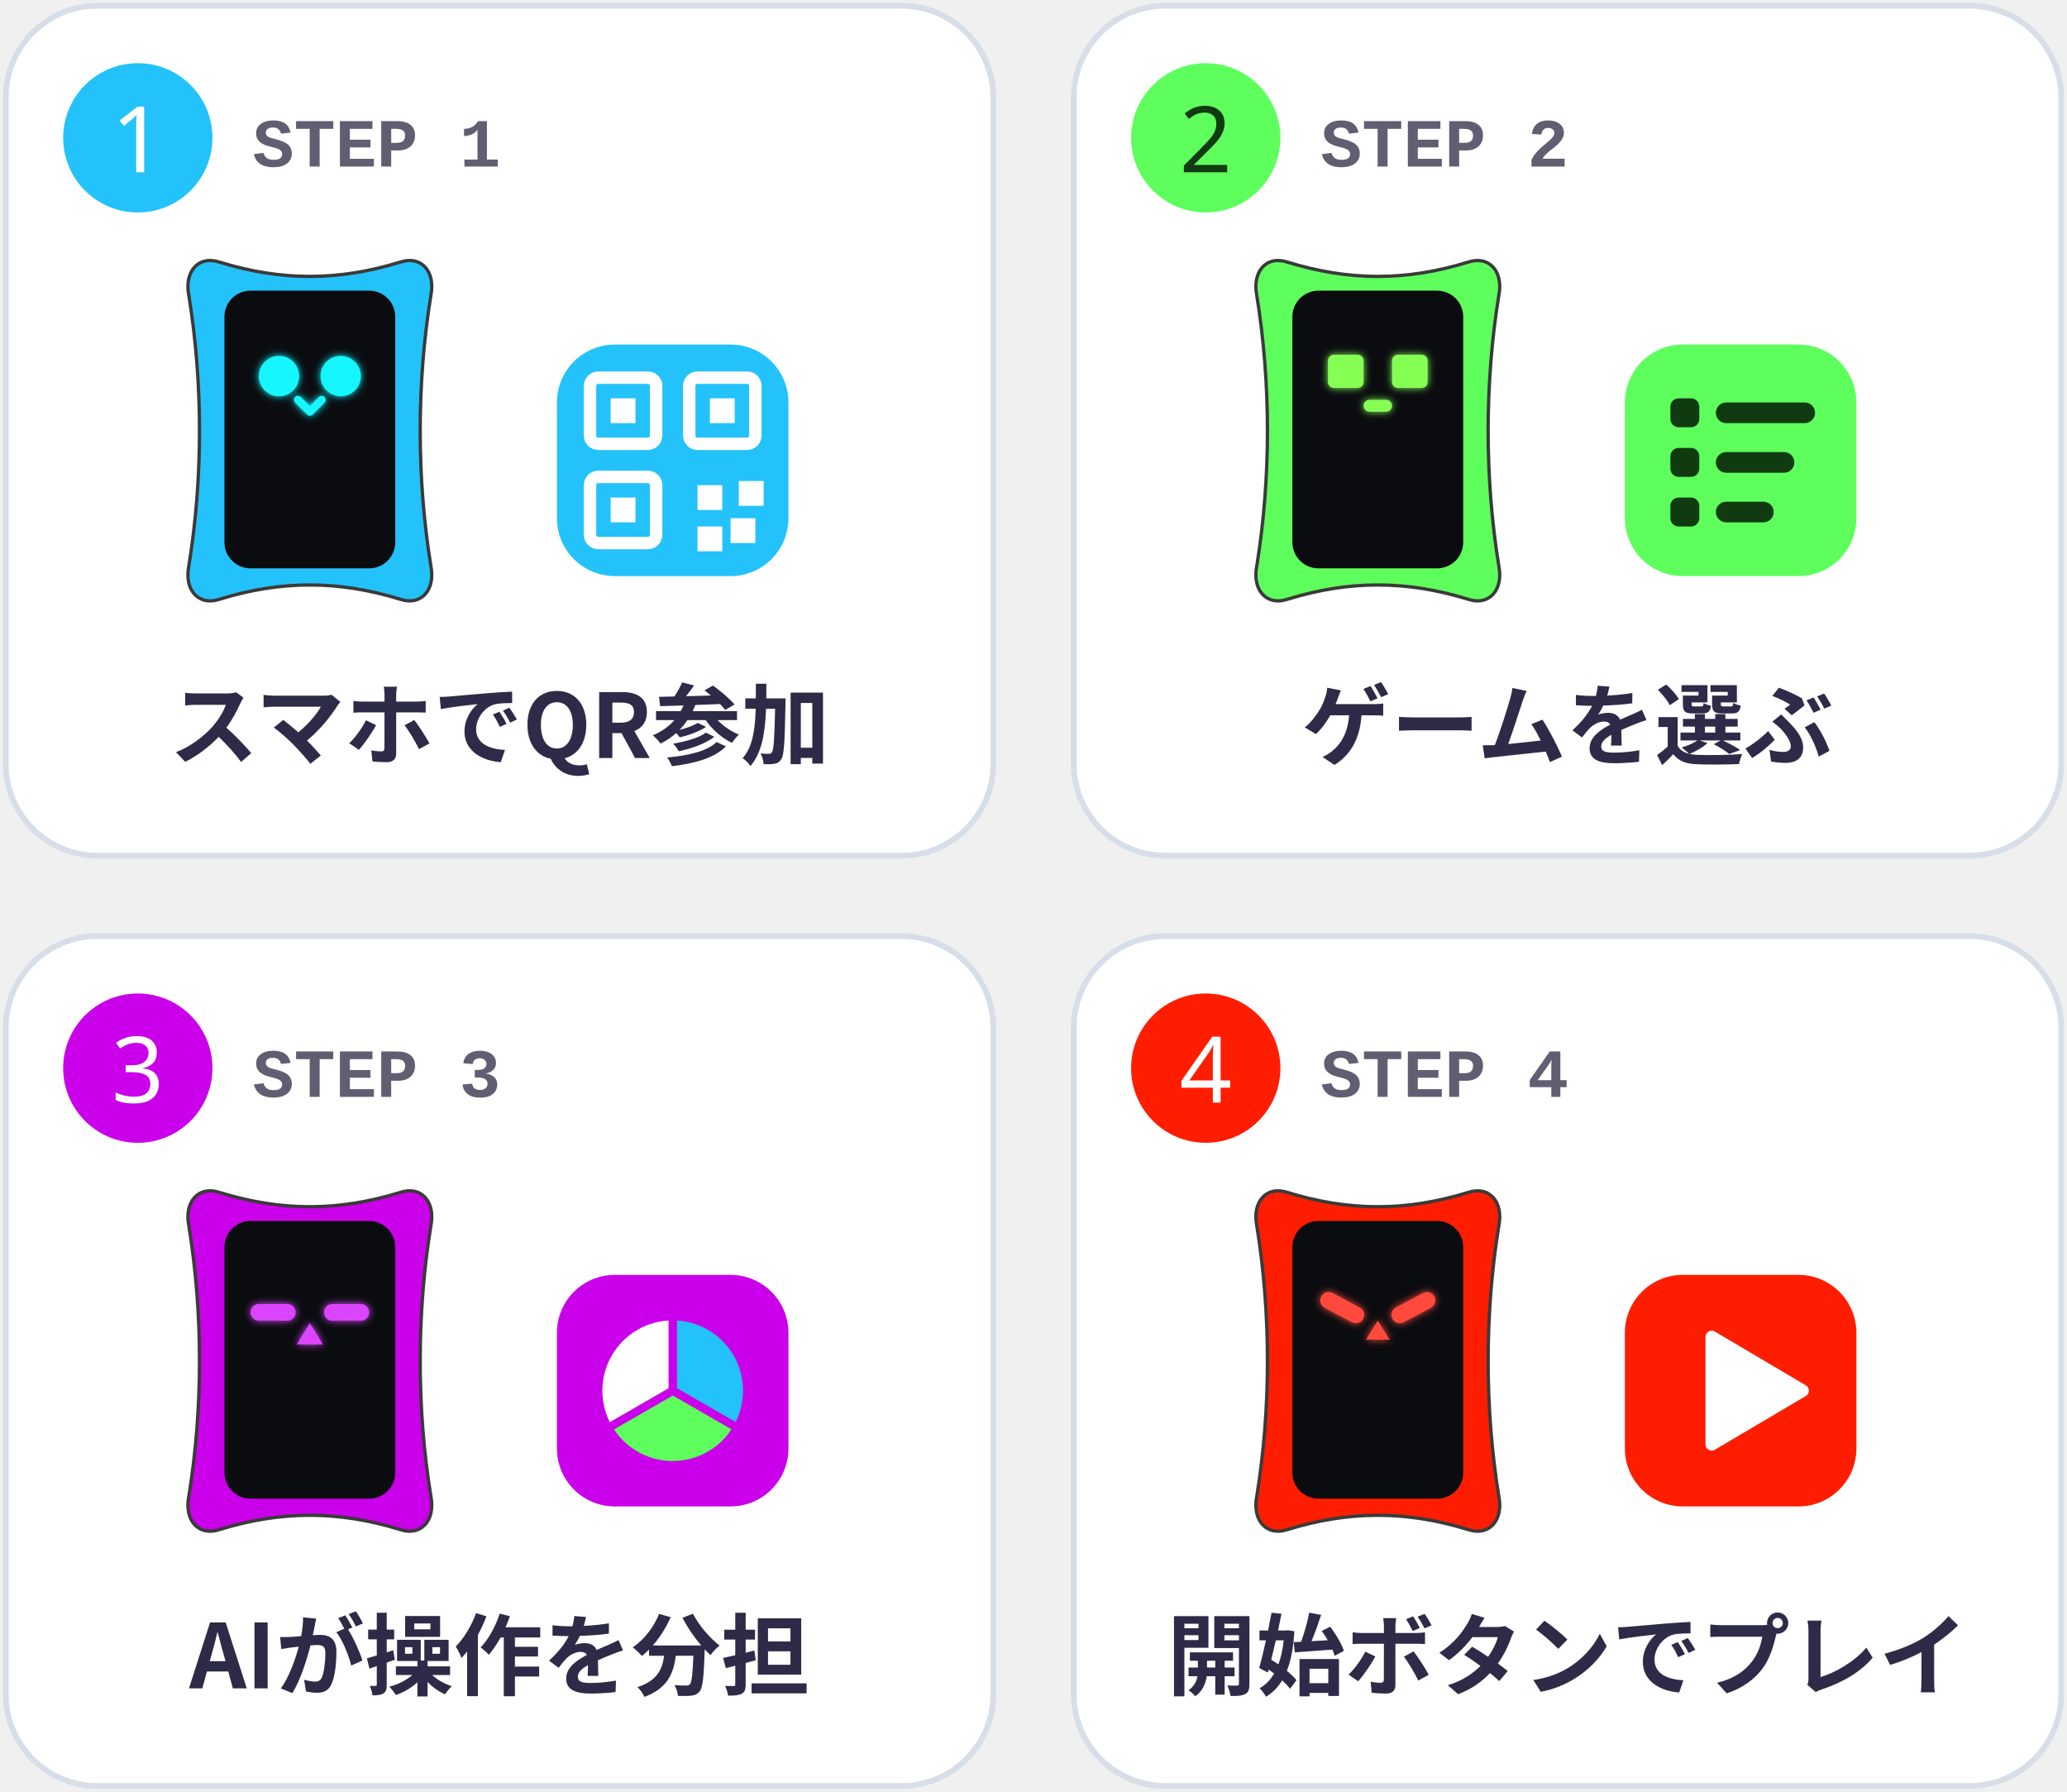
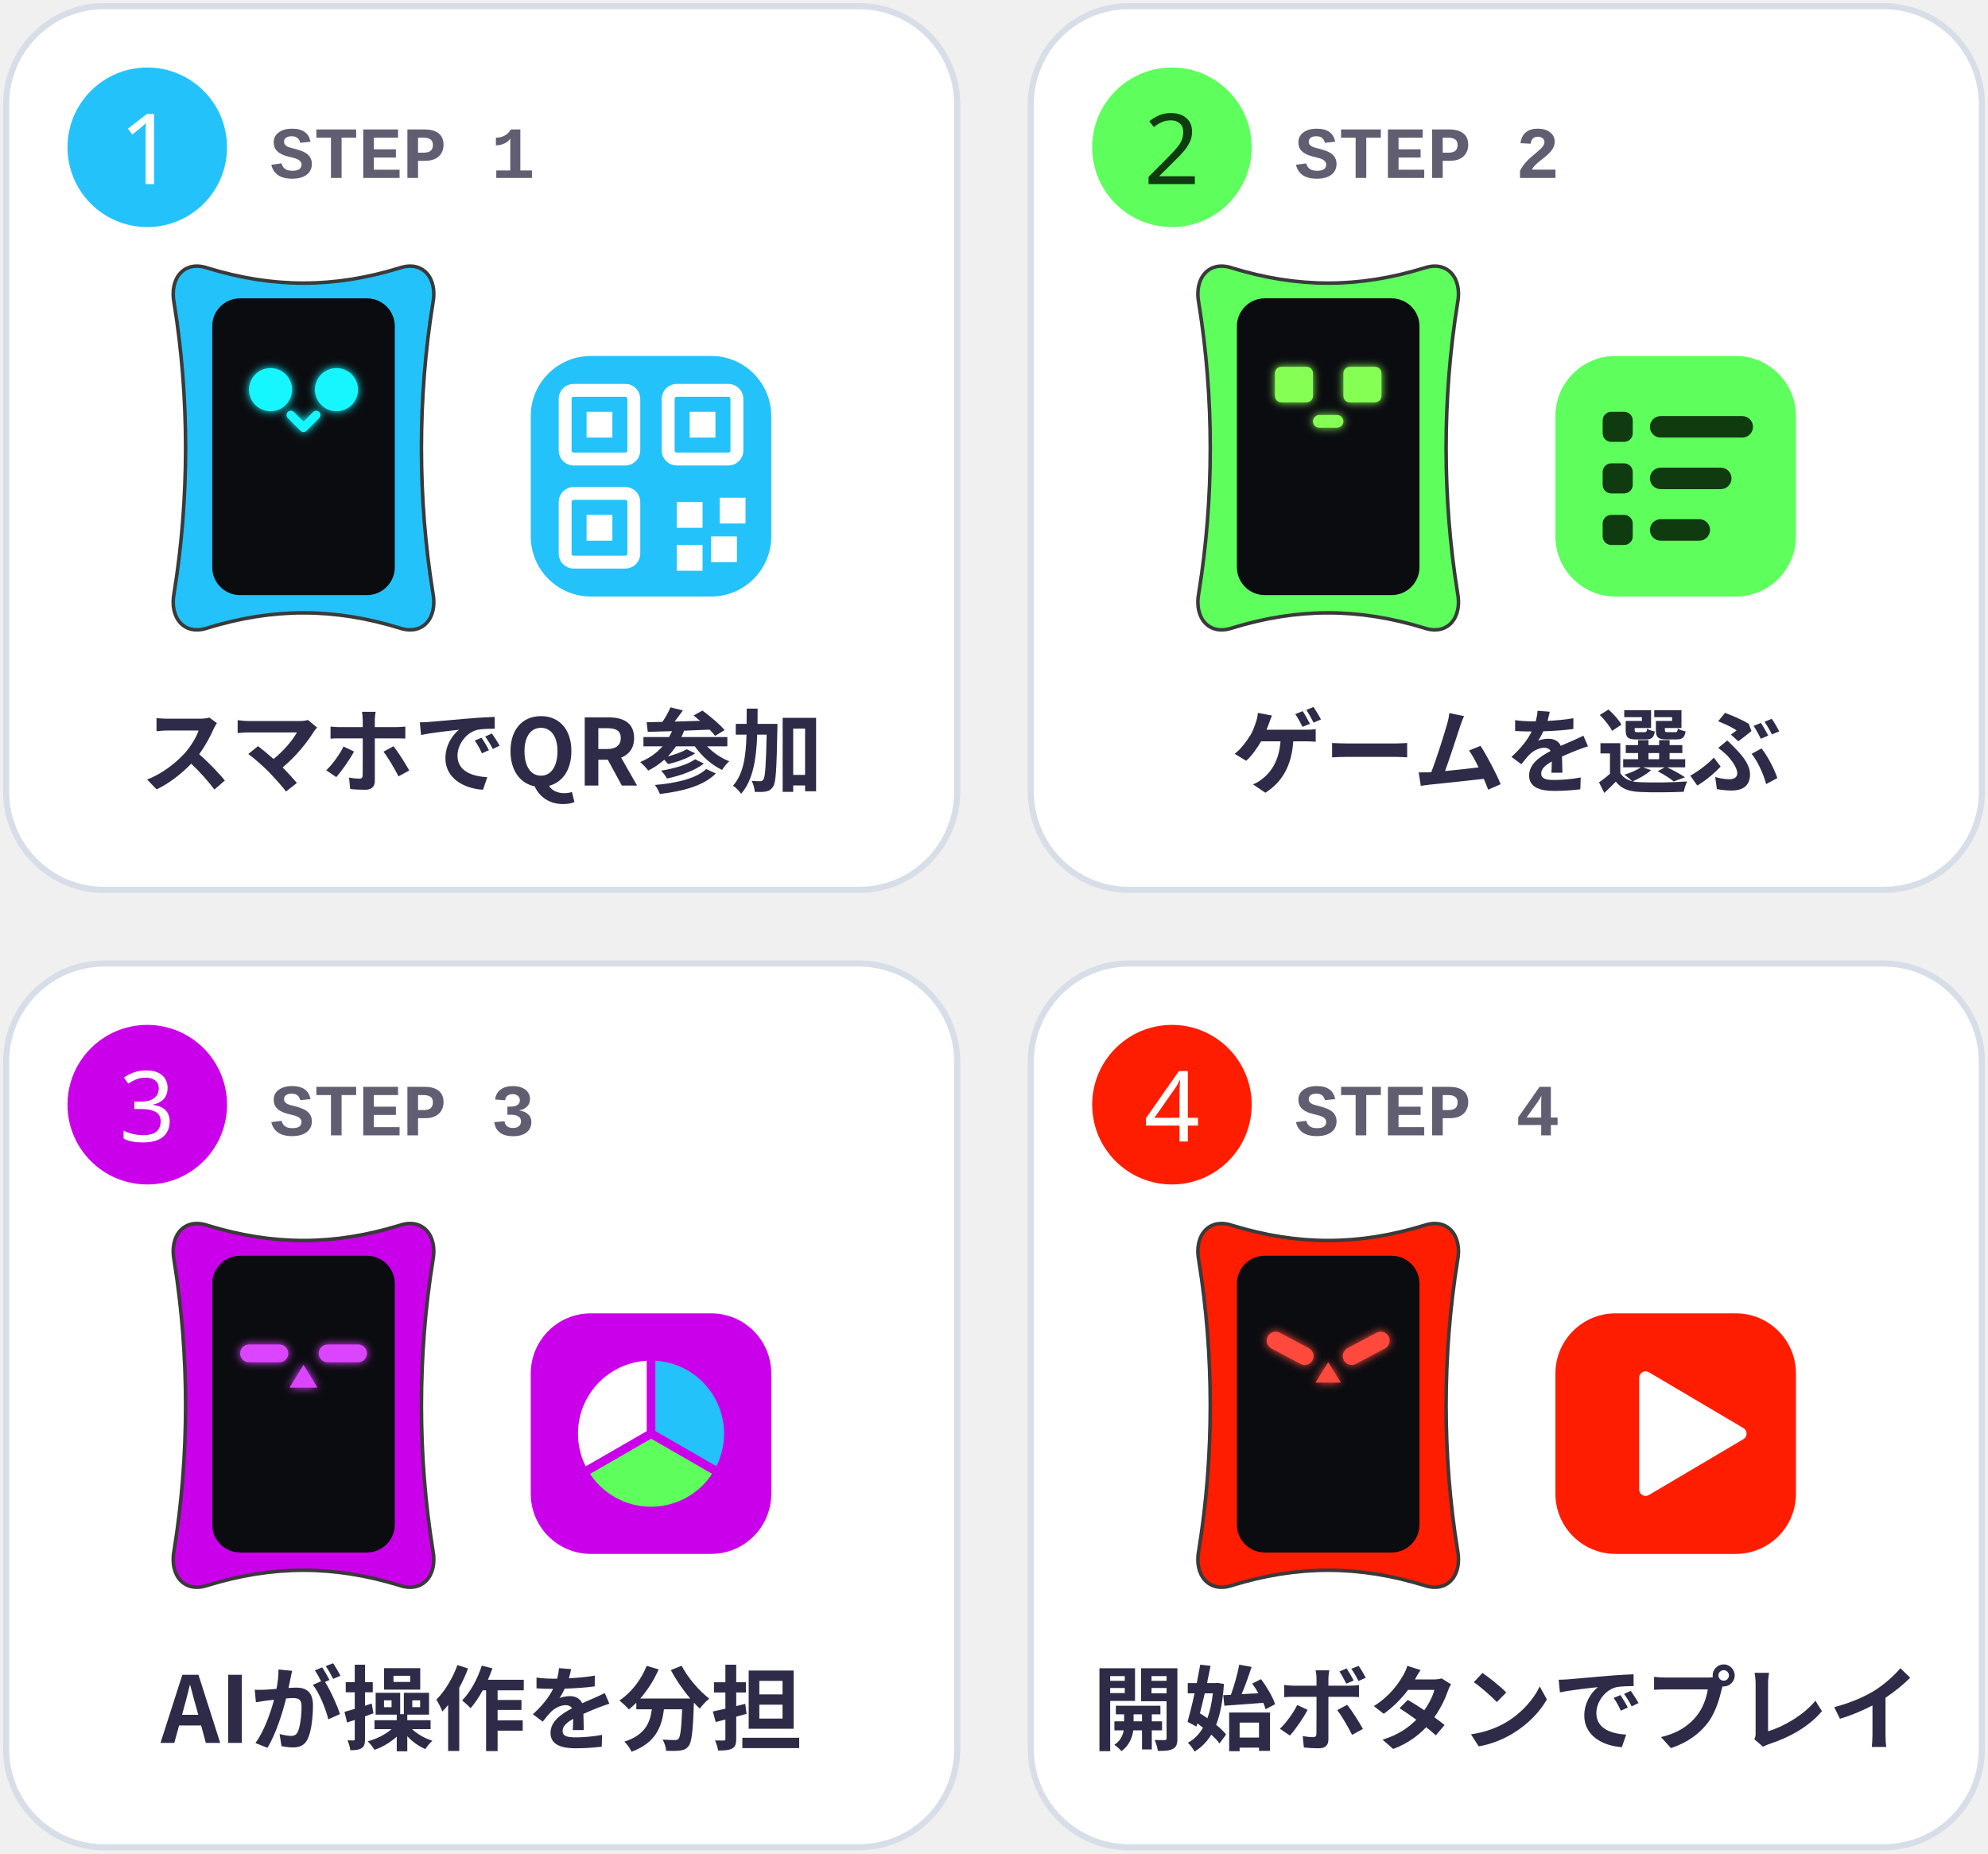
- <svg xmlns="http://www.w3.org/2000/svg" viewBox="0 0 360 312" width="360" height="312" role="img">
+ <svg xmlns="http://www.w3.org/2000/svg" viewBox="0 0 324 302" width="324" height="302" role="img">
  <defs>
    <filter id="glow" x="-30%" y="-30%" width="160%" height="160%">
      <feGaussianBlur stdDeviation="1.6" result="b" />
      <feMerge>
        <feMergeNode in="b" />
        <feMergeNode in="SourceGraphic" />
      </feMerge>
    </filter>
    <linearGradient id="brand" x1="0" y1="0" x2="1" y2="0">
      <stop offset="0" stop-color="#C03BFF" />
      <stop offset=".55" stop-color="#6F86FF" />
      <stop offset="1" stop-color="#22C4FA" />
    </linearGradient>
    <linearGradient id="bg" x1="0" y1="0" x2="1" y2="1">
      <stop offset="0" stop-color="#E8FAFF" />
      <stop offset="1" stop-color="#FFF5DC" />
    </linearGradient>
    <style>
.jp{font-family:'Hiragino Sans','Hiragino Kaku Gothic ProN','Yu Gothic UI','Yu Gothic','Meiryo','Noto Sans JP','Noto Sans CJK JP',sans-serif}
.disp{font-family:Impact,Haettenschweiler,'Anton','Arial Narrow Bold','Arial Black',sans-serif}
.gh{font-family:-apple-system,BlinkMacSystemFont,'Segoe UI','Noto Sans',Helvetica,Arial,sans-serif}
.rnd{font-family:RcRounded,'Hiragino Maru Gothic ProN','Yu Gothic UI','Noto Sans JP',sans-serif}
.hand{font-family:RcHand,'Hiragino Maru Gothic ProN','Yu Gothic UI','Noto Sans JP',sans-serif}
.mono{font-family:ui-monospace,SFMono-Regular,'Cascadia Mono',Consolas,'Liberation Mono',monospace}

@keyframes bob{0%,100%{transform:translateY(0)}50%{transform:translateY(-5px)}}
@keyframes blink{0%,90%,100%{transform:scaleY(1)}94%{transform:scaleY(.12)}}
@keyframes flow{to{stroke-dashoffset:-28}}
@keyframes pulse{0%,100%{opacity:.55}50%{opacity:1}}
.bob{animation:bob 2.6s ease-in-out infinite}
.eyes{transform-box:fill-box;transform-origin:center;animation:blink 4.8s infinite}
.flow{stroke-dasharray:6 8;animation:flow 1.1s linear infinite}
.pulse{animation:pulse 2.4s ease-in-out infinite}
@media (prefers-reduced-motion:reduce){.bob,.eyes,.flow,.pulse{animation:none}}
</style>
  </defs>
-   <rect x="1" y="1" width="172" height="148" rx="16" fill="#FFFFFF" stroke="#D8DEE8" />
-   <circle cx="24" cy="24" r="13" fill="#24C2FA" />
-   <text x="24" y="30" class="disp" font-size="16" font-weight="400" fill="#FFFFFF" text-anchor="middle">1</text>
-   <text x="44" y="29" class="mono" font-size="12" font-weight="700" fill="#625E72" text-anchor="start">STEP 1</text>
-   <g transform="translate(33.3 44.0) scale(0.4133)">
+   <rect x="1.0" y="1" width="155.0" height="144" rx="16" fill="#FFFFFF" stroke="#D8DEE8" />
+   <circle cx="24.0" cy="24" r="13" fill="#24C2FA" />
+   <text x="24.0" y="30" class="disp" font-size="16" font-weight="400" fill="#FFFFFF" text-anchor="middle">1</text>
+   <text x="44.0" y="29" class="mono" font-size="12" font-weight="700" fill="#625E72" text-anchor="start">STEP 1</text>
+   <g transform="translate(28.8 42.0) scale(0.4133)">
    <g class="bob" style="animation-delay:0.00s">
      <path d="M12 4C38 12 62 12 88 4C97 1 103 8 101 18C95 55 95 95 101 132C103 142 97 149 88 146C62 138 38 138 12 146C3 149-3 142-1 132C5 95 5 55-1 18C-3 8 3 1 12 4Z" fill="#24C2FA" stroke="#3A3A3A" stroke-width="1.4" />
      <rect x="14" y="16" width="72" height="117" rx="11" fill="#0B0C10" />
      <g filter="url(#glow)" transform="translate(0 6)">
        <g class="eyes" style="animation-delay:0.00s">
          <circle cx="37" cy="46" r="8.5" fill="#19F6FF" />
          <circle cx="63" cy="46" r="8.5" fill="#19F6FF" />
        </g>
        <path d="M45 56l5 5 5-5" fill="none" stroke="#19F6FF" stroke-width="3.4" stroke-linecap="round" stroke-linejoin="round" />
      </g>
    </g>
  </g>
-   <g transform="translate(97.0 60) scale(.72)">
+   <g transform="translate(86.5 58) scale(.7)">
    <rect x="0" y="0" width="56" height="56" rx="14" fill="#24C2FA" />
    <rect x="8" y="8" width="16" height="16" rx="2" fill="none" stroke="#FFFFFF" stroke-width="3" />
    <rect x="13" y="13" width="6" height="6" fill="#FFFFFF" />
    <rect x="32" y="8" width="16" height="16" rx="2" fill="none" stroke="#FFFFFF" stroke-width="3" />
    <rect x="37" y="13" width="6" height="6" fill="#FFFFFF" />
    <rect x="8" y="32" width="16" height="16" rx="2" fill="none" stroke="#FFFFFF" stroke-width="3" />
    <rect x="13" y="37" width="6" height="6" fill="#FFFFFF" />
    <rect x="34" y="34" width="6" height="6" fill="#FFFFFF" />
    <rect x="42" y="42" width="6" height="6" fill="#FFFFFF" />
    <rect x="34" y="44" width="6" height="6" fill="#FFFFFF" />
    <rect x="44" y="33" width="6" height="6" fill="#FFFFFF" />
  </g>
-   <text x="87.0" y="132" class="jp" font-size="15.5" font-weight="900" fill="#2E2B48" text-anchor="middle">スマホでQR参加</text>
-   <rect x="187" y="1" width="172" height="148" rx="16" fill="#FFFFFF" stroke="#D8DEE8" />
-   <circle cx="210" cy="24" r="13" fill="#5EFF5D" />
-   <text x="210" y="30" class="disp" font-size="16" font-weight="400" fill="#103B10" text-anchor="middle">2</text>
-   <text x="230" y="29" class="mono" font-size="12" font-weight="700" fill="#625E72" text-anchor="start">STEP 2</text>
-   <g transform="translate(219.3 44.0) scale(0.4133)">
+   <text x="78.5" y="128" class="jp" font-size="15" font-weight="900" fill="#2E2B48" text-anchor="middle">スマホでQR参加</text>
+   <rect x="168.0" y="1" width="155.0" height="144" rx="16" fill="#FFFFFF" stroke="#D8DEE8" />
+   <circle cx="191.0" cy="24" r="13" fill="#5EFF5D" />
+   <text x="191.0" y="30" class="disp" font-size="16" font-weight="400" fill="#103B10" text-anchor="middle">2</text>
+   <text x="211.0" y="29" class="mono" font-size="12" font-weight="700" fill="#625E72" text-anchor="start">STEP 2</text>
+   <g transform="translate(195.8 42.0) scale(0.4133)">
    <g class="bob" style="animation-delay:0.40s">
      <path d="M12 4C38 12 62 12 88 4C97 1 103 8 101 18C95 55 95 95 101 132C103 142 97 149 88 146C62 138 38 138 12 146C3 149-3 142-1 132C5 95 5 55-1 18C-3 8 3 1 12 4Z" fill="#5EFF5D" stroke="#3A3A3A" stroke-width="1.4" />
      <rect x="14" y="16" width="72" height="117" rx="11" fill="#0B0C10" />
      <g filter="url(#glow)" transform="translate(0 6)">
        <g class="eyes" style="animation-delay:0.68s">
          <rect x="29" y="37" width="15" height="14" rx="2.5" fill="#86FF55" />
          <rect x="56" y="37" width="15" height="14" rx="2.5" fill="#86FF55" />
        </g>
        <rect x="44" y="56" width="12" height="5" rx="2.5" fill="#86FF55" />
      </g>
    </g>
  </g>
-   <g transform="translate(283.0 60) scale(.72)">
+   <g transform="translate(253.5 58) scale(.7)">
    <rect x="0" y="0" width="56" height="56" rx="14" fill="#5EFF5D" />
    <rect x="11" y="13" width="7" height="7" rx="2" fill="#103B10" />
    <rect x="22" y="14" width="24" height="5" rx="2.5" fill="#103B10" />
    <rect x="11" y="25" width="7" height="7" rx="2" fill="#103B10" />
    <rect x="22" y="26" width="19" height="5" rx="2.5" fill="#103B10" />
    <rect x="11" y="37" width="7" height="7" rx="2" fill="#103B10" />
    <rect x="22" y="38" width="14" height="5" rx="2.5" fill="#103B10" />
  </g>
-   <text x="273.0" y="132" class="jp" font-size="15.5" font-weight="900" fill="#2E2B48" text-anchor="middle">ゲームを選ぶ</text>
-   <rect x="1" y="163" width="172" height="148" rx="16" fill="#FFFFFF" stroke="#D8DEE8" />
-   <circle cx="24" cy="186" r="13" fill="#CB00EA" />
-   <text x="24" y="192" class="disp" font-size="16" font-weight="400" fill="#FFFFFF" text-anchor="middle">3</text>
-   <text x="44" y="191" class="mono" font-size="12" font-weight="700" fill="#625E72" text-anchor="start">STEP 3</text>
-   <g transform="translate(33.3 206.0) scale(0.4133)">
+   <text x="245.5" y="128" class="jp" font-size="15" font-weight="900" fill="#2E2B48" text-anchor="middle">ゲームを選ぶ</text>
+   <rect x="1.0" y="157" width="155.0" height="144" rx="16" fill="#FFFFFF" stroke="#D8DEE8" />
+   <circle cx="24.0" cy="180" r="13" fill="#CB00EA" />
+   <text x="24.0" y="186" class="disp" font-size="16" font-weight="400" fill="#FFFFFF" text-anchor="middle">3</text>
+   <text x="44.0" y="185" class="mono" font-size="12" font-weight="700" fill="#625E72" text-anchor="start">STEP 3</text>
+   <g transform="translate(28.8 198.0) scale(0.4133)">
    <g class="bob" style="animation-delay:0.80s">
      <path d="M12 4C38 12 62 12 88 4C97 1 103 8 101 18C95 55 95 95 101 132C103 142 97 149 88 146C62 138 38 138 12 146C3 149-3 142-1 132C5 95 5 55-1 18C-3 8 3 1 12 4Z" fill="#CB00EA" stroke="#3A3A3A" stroke-width="1.4" />
      <rect x="14" y="16" width="72" height="117" rx="11" fill="#0B0C10" />
      <g filter="url(#glow)" transform="translate(0 6)">
        <g class="eyes" style="animation-delay:1.36s">
          <rect x="25" y="45" width="19" height="7" rx="3.5" fill="#DC45FF" />
          <rect x="56" y="45" width="19" height="7" rx="3.5" fill="#DC45FF" />
        </g>
        <path d="M50 53l-5.5 9h11z" fill="#DC45FF" />
      </g>
    </g>
  </g>
-   <g transform="translate(97.0 222) scale(.72)">
+   <g transform="translate(86.5 214) scale(.7)">
    <rect x="0" y="0" width="56" height="56" rx="14" fill="#CB00EA" />
    <path d="M28 28L28.0 10.0A18 18 0 0 1 43.6 37.0Z" fill="#24C2FA" stroke="#CB00EA" stroke-width="2" />
    <path d="M28 28L43.6 37.0A18 18 0 0 1 12.4 37.0Z" fill="#5EFF5D" stroke="#CB00EA" stroke-width="2" />
    <path d="M28 28L12.4 37.0A18 18 0 0 1 28.0 10.0Z" fill="#FFFFFF" stroke="#CB00EA" stroke-width="2" />
  </g>
-   <text x="87.0" y="294" class="jp" font-size="15.5" font-weight="900" fill="#2E2B48" text-anchor="middle">AIが操作を分担</text>
-   <rect x="187" y="163" width="172" height="148" rx="16" fill="#FFFFFF" stroke="#D8DEE8" />
-   <circle cx="210" cy="186" r="13" fill="#FF1D00" />
-   <text x="210" y="192" class="disp" font-size="16" font-weight="400" fill="#FFFFFF" text-anchor="middle">4</text>
-   <text x="230" y="191" class="mono" font-size="12" font-weight="700" fill="#625E72" text-anchor="start">STEP 4</text>
-   <g transform="translate(219.3 206.0) scale(0.4133)">
+   <text x="78.5" y="284" class="jp" font-size="15" font-weight="900" fill="#2E2B48" text-anchor="middle">AIが操作を分担</text>
+   <rect x="168.0" y="157" width="155.0" height="144" rx="16" fill="#FFFFFF" stroke="#D8DEE8" />
+   <circle cx="191.0" cy="180" r="13" fill="#FF1D00" />
+   <text x="191.0" y="186" class="disp" font-size="16" font-weight="400" fill="#FFFFFF" text-anchor="middle">4</text>
+   <text x="211.0" y="185" class="mono" font-size="12" font-weight="700" fill="#625E72" text-anchor="start">STEP 4</text>
+   <g transform="translate(195.8 198.0) scale(0.4133)">
    <g class="bob" style="animation-delay:1.20s">
      <path d="M12 4C38 12 62 12 88 4C97 1 103 8 101 18C95 55 95 95 101 132C103 142 97 149 88 146C62 138 38 138 12 146C3 149-3 142-1 132C5 95 5 55-1 18C-3 8 3 1 12 4Z" fill="#FF1D00" stroke="#3A3A3A" stroke-width="1.4" />
      <rect x="14" y="16" width="72" height="117" rx="11" fill="#0B0C10" />
      <g filter="url(#glow)" transform="translate(0 6)">
        <g class="eyes" style="animation-delay:2.04s">
          <rect x="25" y="43" width="20" height="7" rx="3.5" fill="#FF4A3D" transform="rotate(28 35 46.5)" />
          <rect x="55" y="43" width="20" height="7" rx="3.5" fill="#FF4A3D" transform="rotate(-28 65 46.5)" />
        </g>
        <path d="M50 52l-5 8h10z" fill="#FF4A3D" />
      </g>
    </g>
  </g>
-   <g transform="translate(283.0 222) scale(.72)">
+   <g transform="translate(253.5 214) scale(.7)">
    <rect x="0" y="0" width="56" height="56" rx="14" fill="#FF1D00" />
    <path d="M21 15L43 28L21 41Z" fill="#FFFFFF" stroke="#FFFFFF" stroke-width="3" stroke-linejoin="round" />
  </g>
-   <text x="273.0" y="294" class="jp" font-size="15.5" font-weight="900" fill="#2E2B48" text-anchor="middle">開始ボタンでプレイ</text>
+   <text x="245.5" y="284" class="jp" font-size="15" font-weight="900" fill="#2E2B48" text-anchor="middle">開始ボタンでプレイ</text>
</svg>
